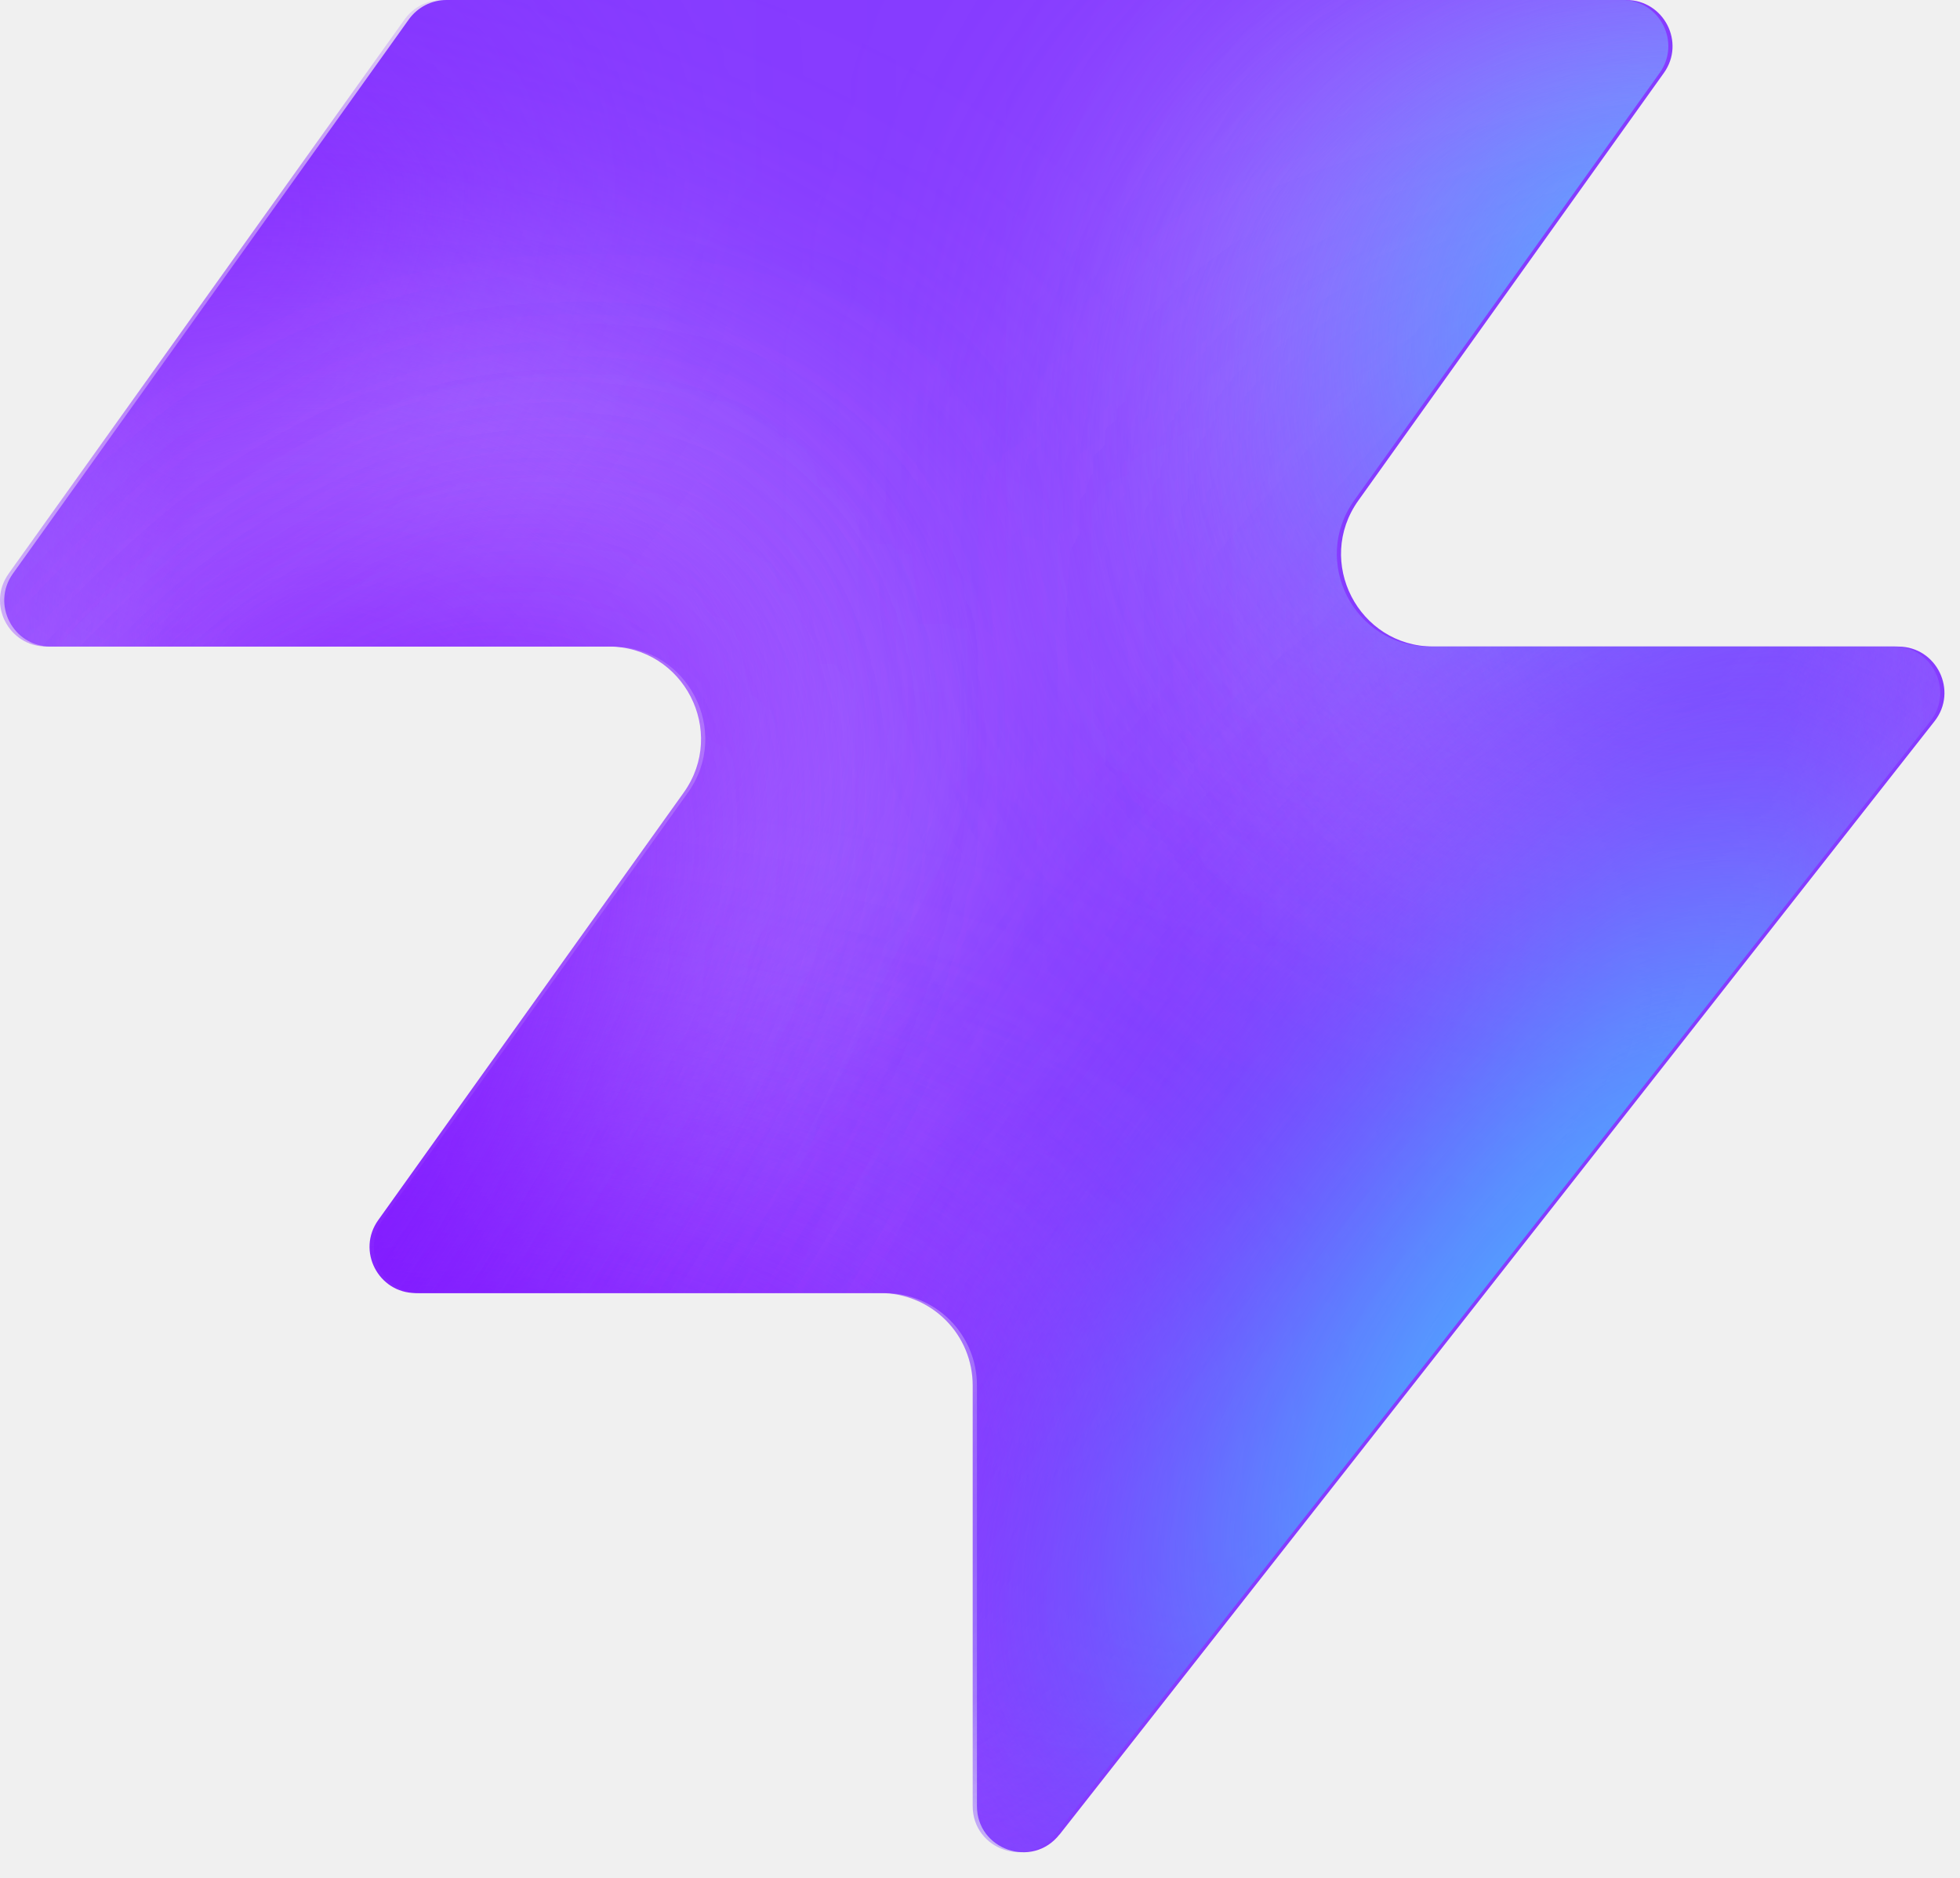
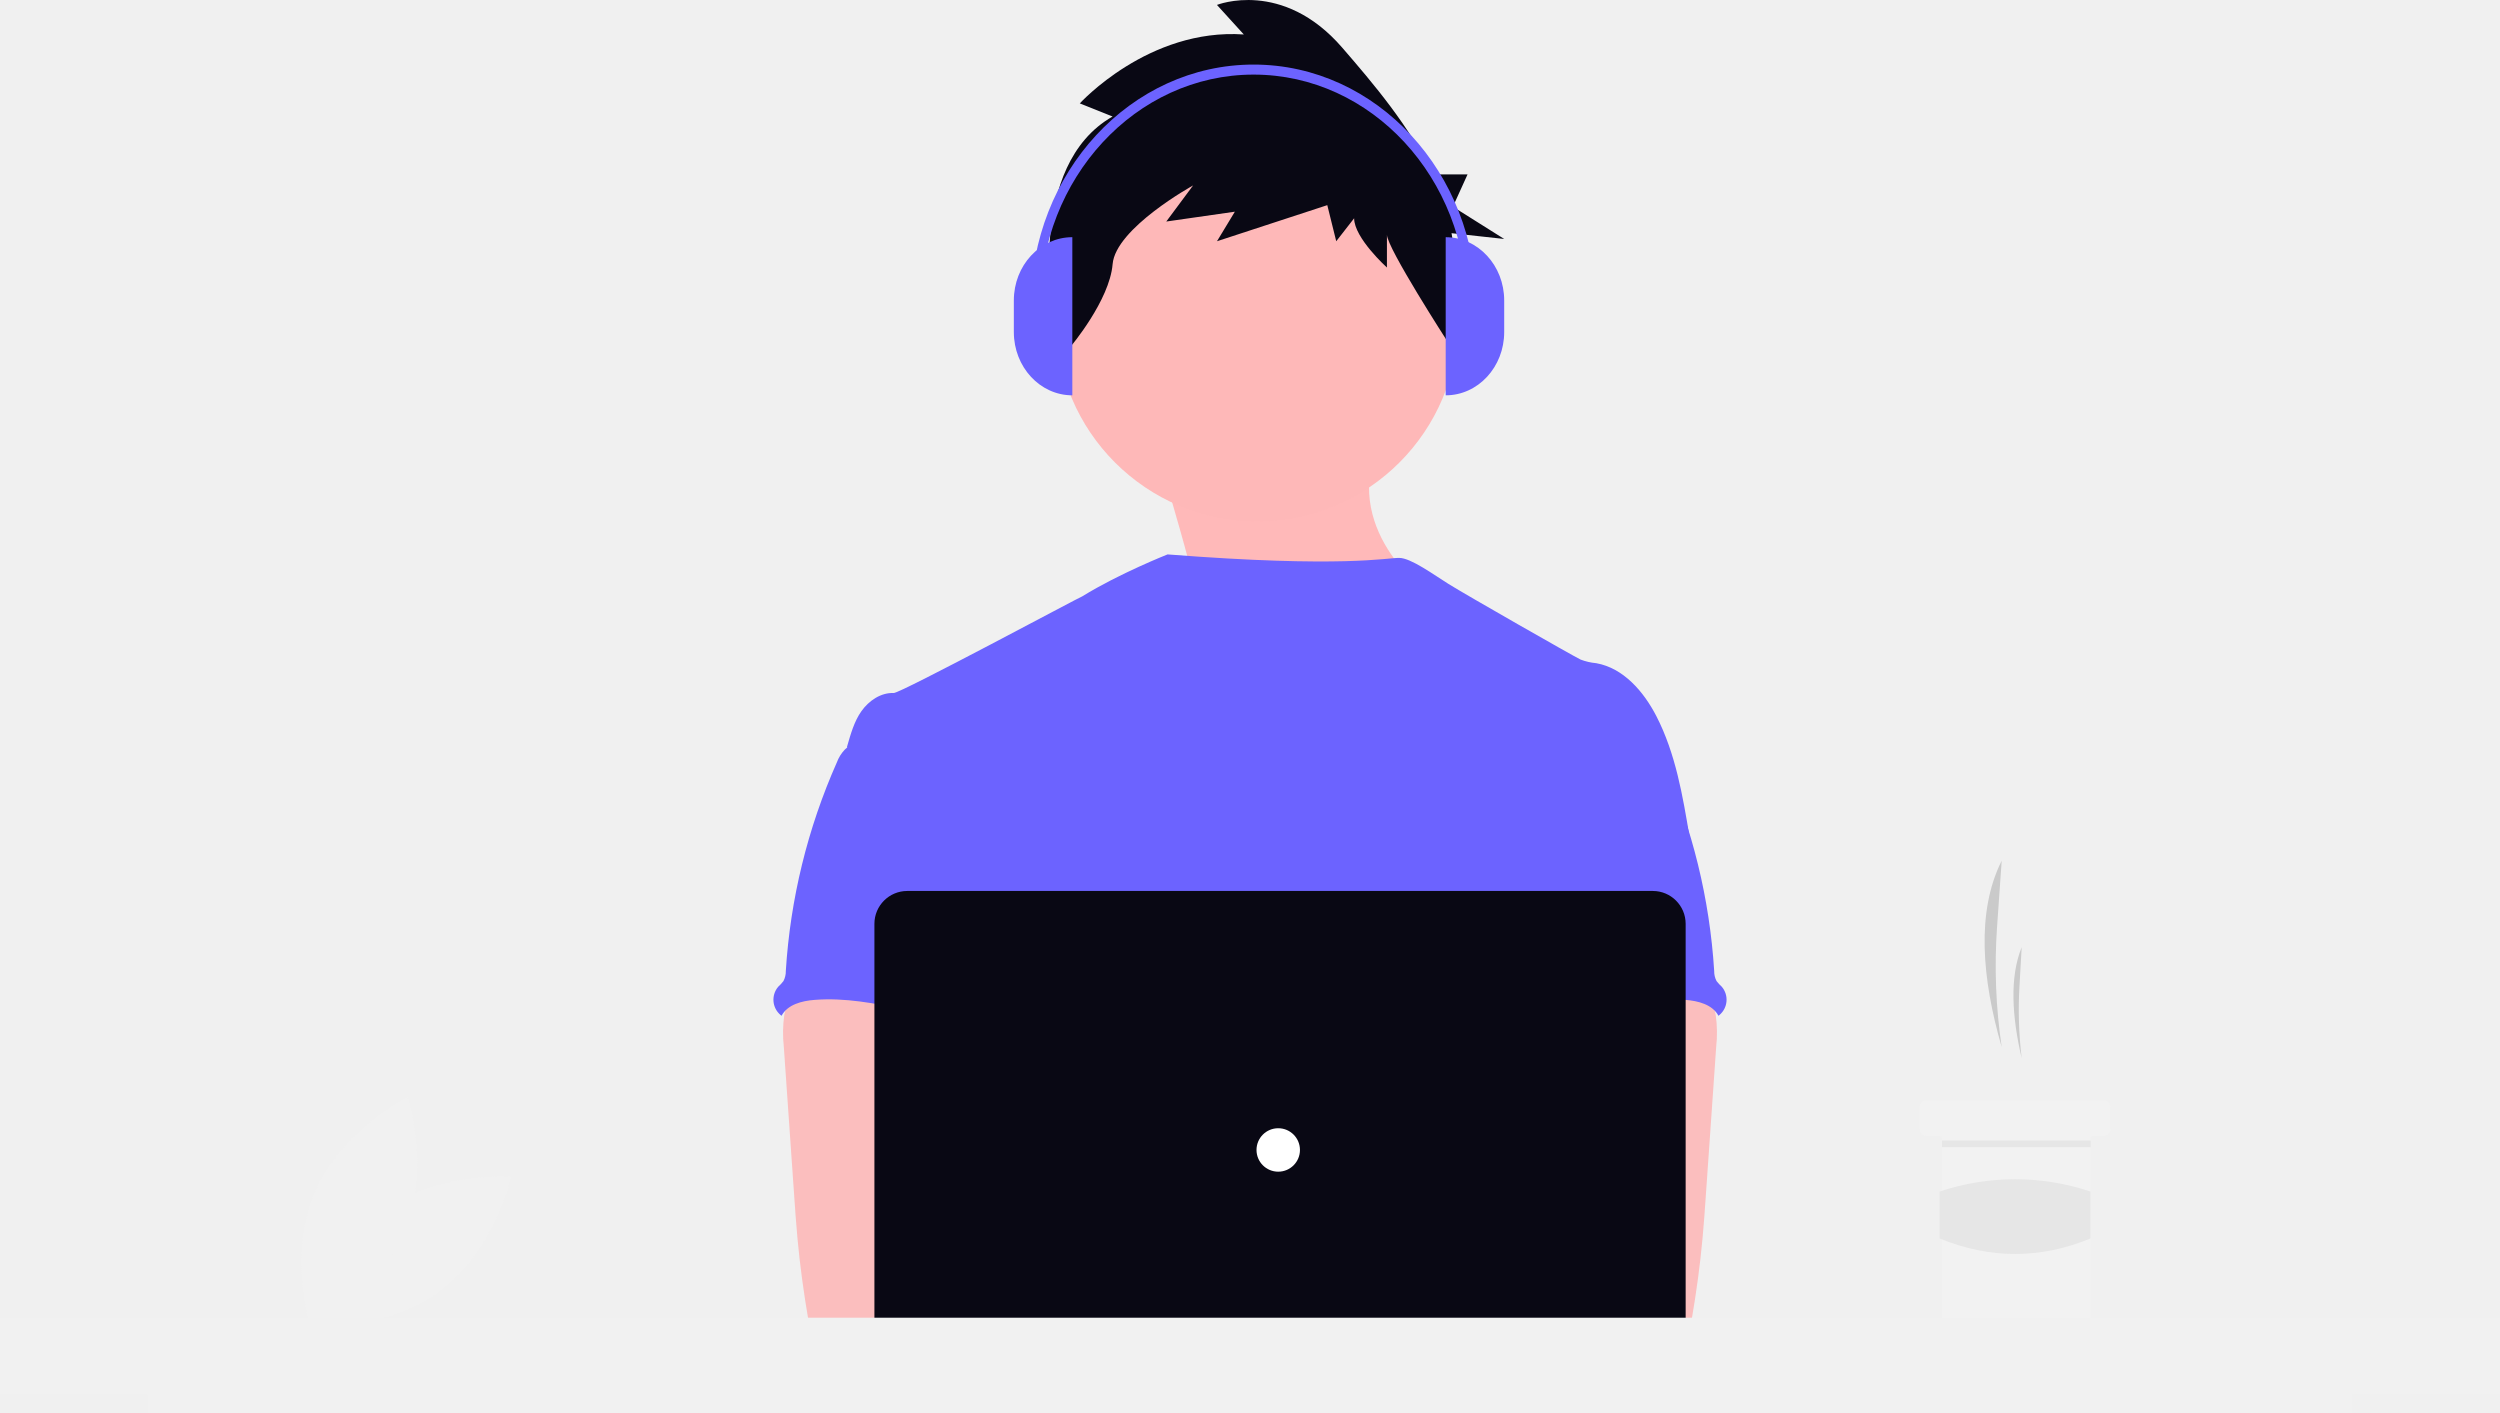
- <svg xmlns="http://www.w3.org/2000/svg" width="48" height="46" fill="none" viewBox="0 0 48 46">
-   <path fill="#863bff" d="M25.946 44.938c-.664.845-2.021.375-2.021-.698V33.937a2.26 2.26 0 0 0-2.262-2.262H10.287c-.92 0-1.456-1.04-.92-1.788l7.48-10.471c1.07-1.497 0-3.578-1.842-3.578H1.237c-.92 0-1.456-1.04-.92-1.788L10.013.474c.214-.297.556-.474.92-.474h28.894c.92 0 1.456 1.04.92 1.788l-7.48 10.471c-1.07 1.498 0 3.579 1.842 3.579h11.377c.943 0 1.473 1.088.89 1.83L25.947 44.94z" style="fill:#863bff;fill:color(display-p3 .525 .23 1);fill-opacity:1" />
-   <mask id="a" width="48" height="46" x="0" y="0" maskUnits="userSpaceOnUse" style="mask-type:alpha">
-     <path fill="#000" d="M25.842 44.938c-.664.844-2.021.375-2.021-.698V33.937a2.26 2.26 0 0 0-2.262-2.262H10.183c-.92 0-1.456-1.04-.92-1.788l7.48-10.471c1.07-1.498 0-3.579-1.842-3.579H1.133c-.92 0-1.456-1.04-.92-1.787L9.91.473c.214-.297.556-.474.92-.474h28.894c.92 0 1.456 1.04.92 1.788l-7.48 10.471c-1.07 1.498 0 3.578 1.842 3.578h11.377c.943 0 1.473 1.088.89 1.832L25.843 44.94z" style="fill:#000;fill-opacity:1" />
-   </mask>
-   <g mask="url(#a)">
-     <g filter="url(#b)">
-       <ellipse cx="5.508" cy="14.704" fill="#ede6ff" rx="5.508" ry="14.704" style="fill:#ede6ff;fill:color(display-p3 .927 .903 1);fill-opacity:1" transform="matrix(.00324 1 1 -.00324 -4.47 31.516)" />
-     </g>
-     <g filter="url(#c)">
-       <ellipse cx="10.399" cy="29.851" fill="#ede6ff" rx="10.399" ry="29.851" style="fill:#ede6ff;fill:color(display-p3 .927 .903 1);fill-opacity:1" transform="matrix(.00324 1 1 -.00324 -39.328 7.883)" />
-     </g>
-     <g filter="url(#d)">
-       <ellipse cx="5.508" cy="30.487" fill="#7e14ff" rx="5.508" ry="30.487" style="fill:#7e14ff;fill:color(display-p3 .492 .077 1);fill-opacity:1" transform="rotate(89.814 -25.913 -14.639)scale(1 -1)" />
-     </g>
-     <g filter="url(#e)">
-       <ellipse cx="5.508" cy="30.599" fill="#7e14ff" rx="5.508" ry="30.599" style="fill:#7e14ff;fill:color(display-p3 .492 .077 1);fill-opacity:1" transform="rotate(89.814 -32.644 -3.334)scale(1 -1)" />
-     </g>
-     <g filter="url(#f)">
-       <ellipse cx="5.508" cy="30.599" fill="#7e14ff" rx="5.508" ry="30.599" style="fill:#7e14ff;fill:color(display-p3 .492 .077 1);fill-opacity:1" transform="matrix(.00324 1 1 -.00324 -34.34 30.47)" />
-     </g>
-     <g filter="url(#g)">
-       <ellipse cx="14.072" cy="22.078" fill="#ede6ff" rx="14.072" ry="22.078" style="fill:#ede6ff;fill:color(display-p3 .927 .903 1);fill-opacity:1" transform="rotate(93.35 24.506 48.493)scale(-1 1)" />
-     </g>
-     <g filter="url(#h)">
-       <ellipse cx="3.47" cy="21.501" fill="#7e14ff" rx="3.47" ry="21.501" style="fill:#7e14ff;fill:color(display-p3 .492 .077 1);fill-opacity:1" transform="rotate(89.009 28.708 47.59)scale(-1 1)" />
-     </g>
-     <g filter="url(#i)">
-       <ellipse cx="3.47" cy="21.501" fill="#7e14ff" rx="3.47" ry="21.501" style="fill:#7e14ff;fill:color(display-p3 .492 .077 1);fill-opacity:1" transform="rotate(89.009 28.708 47.59)scale(-1 1)" />
-     </g>
-     <g filter="url(#j)">
-       <ellipse cx=".387" cy="8.972" fill="#7e14ff" rx="4.407" ry="29.108" style="fill:#7e14ff;fill:color(display-p3 .492 .077 1);fill-opacity:1" transform="rotate(39.51 .387 8.972)" />
-     </g>
-     <g filter="url(#k)">
-       <ellipse cx="47.523" cy="-6.092" fill="#7e14ff" rx="4.407" ry="29.108" style="fill:#7e14ff;fill:color(display-p3 .492 .077 1);fill-opacity:1" transform="rotate(37.892 47.523 -6.092)" />
-     </g>
-     <g filter="url(#l)">
-       <ellipse cx="41.412" cy="6.333" fill="#47bfff" rx="5.971" ry="9.665" style="fill:#47bfff;fill:color(display-p3 .28 .748 1);fill-opacity:1" transform="rotate(37.892 41.412 6.333)" />
-     </g>
-     <g filter="url(#m)">
-       <ellipse cx="-1.879" cy="38.332" fill="#7e14ff" rx="4.407" ry="29.108" style="fill:#7e14ff;fill:color(display-p3 .492 .077 1);fill-opacity:1" transform="rotate(37.892 -1.88 38.332)" />
-     </g>
-     <g filter="url(#n)">
-       <ellipse cx="-1.879" cy="38.332" fill="#7e14ff" rx="4.407" ry="29.108" style="fill:#7e14ff;fill:color(display-p3 .492 .077 1);fill-opacity:1" transform="rotate(37.892 -1.88 38.332)" />
-     </g>
-     <g filter="url(#o)">
-       <ellipse cx="35.651" cy="29.907" fill="#7e14ff" rx="4.407" ry="29.108" style="fill:#7e14ff;fill:color(display-p3 .492 .077 1);fill-opacity:1" transform="rotate(37.892 35.651 29.907)" />
-     </g>
-     <g filter="url(#p)">
-       <ellipse cx="38.418" cy="32.4" fill="#47bfff" rx="5.971" ry="15.297" style="fill:#47bfff;fill:color(display-p3 .28 .748 1);fill-opacity:1" transform="rotate(37.892 38.418 32.4)" />
-     </g>
+ <svg xmlns="http://www.w3.org/2000/svg" width="878.63" height="496.388" viewBox="0 0 878.63 496.388" role="img" artist="Katerina Limpitsouni" source="https://undraw.co/">
+   <g id="Group_69" data-name="Group 69" transform="translate(-520.685 -285.112)">
+     <path id="Path_1089-151" data-name="Path 1089" d="M294.716,621.2c-19.511,14.544-25.04,40.135-25.04,40.135s26.1,2.009,45.615-12.535,25.04-40.135,25.04-40.135S314.227,606.659,294.716,621.2Z" transform="translate(360 90)" fill="#f1f1f1" />
+     <path id="Path_1090-152" data-name="Path 1090" d="M302.844,628.032c-9.377,22.456-32.862,34.028-32.862,34.028s-8.281-24.837,1.1-47.293,32.862-34.028,32.862-34.028S312.221,605.576,302.844,628.032Z" transform="translate(360 90)" fill="#f1f1f1" />
+     <path id="Path_1091-153" data-name="Path 1091" d="M864.187,563.114h0a194.649,194.649,0,0,1-1.633-42.2l1.633-23.307h0C855.187,515.52,857.221,539.09,864.187,563.114Z" transform="translate(360 90)" fill="#cacaca" />
+     <path id="Path_274-154" data-name="Path 274" d="M449.813,336.284s23.446,77.372,16.412,86.751,75.028-51.582,75.028-51.582-30.48-21.1-18.757-51.582Z" transform="translate(482.023 122.697)" fill="#ffb9b9" />
+     <path id="Path_1092-155" data-name="Path 1092" d="M871.205,567.013h0a143.092,143.092,0,0,1-.786-25.116l.786-13.873h0C866.875,538.683,867.854,552.713,871.205,567.013Z" transform="translate(360 90)" fill="#cacaca" />
+     <path id="Path_1093-156" data-name="Path 1093" d="M902.4,584.17v7.8a2.351,2.351,0,0,1-2.339,2.339h-3.9a.777.777,0,0,0-.78.78V659.03a2.352,2.352,0,0,1-2.339,2.339H845.476a2.341,2.341,0,0,1-2.339-2.339V595.087a.782.782,0,0,0-.78-.78h-4.679a2.341,2.341,0,0,1-2.339-2.339v-7.8a2.336,2.336,0,0,1,2.339-2.339h62.383A2.346,2.346,0,0,1,902.4,584.17Z" transform="translate(360 90)" fill="#f2f2f2" />
+     <rect id="Rectangle_346" data-name="Rectangle 346" width="52.246" height="2.339" transform="translate(1203.207 685.945)" fill="#e6e6e6" />
+     <path id="Path_1094-157" data-name="Path 1094" d="M895.383,630.369c-17.483,7.235-35.156,7.315-53.026,0V613.888a83.274,83.274,0,0,1,53.026,0Z" transform="translate(360 90)" fill="#e6e6e6" />
+     <circle id="Ellipse_276" data-name="Ellipse 276" cx="70.666" cy="70.666" r="70.666" transform="translate(891.872 327.045)" fill="#feb8b8" />
+     <path id="Path_1095-158" data-name="Path 1095" d="M754.52,489.43c-2.43-14.619-4.936-29.519-11.731-42.689-4.466-8.626-11.554-16.847-21.11-18.552a20.421,20.421,0,0,1-5.5-1.272c-2.8-1.349-40.425-22.827-46.405-26.568-5.135-3.212-13.24-9.158-17.327-9.158-4.112-.09-19.878,3.579-81.414-1.231,0,0-16.9,6.663-29.985,14.743-.2-.131-63.869,34.06-66.261,33.97-4.53-.191-8.741,2.71-11.338,6.362s-3.814,8.174-5.089,12.546c13.907,30.97,26.631,61.98,40.539,92.95a7.931,7.931,0,0,1,1.006,3.815,9.309,9.309,0,0,1-1.73,3.815c-6.82,10.956-6.6,24.736-5.858,37.613s1.668,26.478-4.087,38.02c-1.565,3.169-3.6,6.069-5.089,9.238-3.486,7.177-4.746,30.131-2.71,37.842l255.121,7.309C730.068,673.1,754.52,489.43,754.52,489.43Z" transform="translate(360 90)" fill="#6c63ff" />
+     <path id="Path_1421-159" data-name="Path 1421" d="M436.31,551.9a45.045,45.045,0,0,0-.153,11.109l3.656,52.513c.343,4.949.681,9.887,1.146,14.824.877,9.581,2.188,19.086,3.815,28.578a5.09,5.09,0,0,0,5.216,4.949c16.1,3.406,32.726,3.27,49.153,2.342,25.067-1.4,89.2-4.046,93.116-9.136s1.635-13.322-3.474-17.438-89.739-14.149-89.739-14.149c.827-6.553,3.321-12.724,5.688-18.946,4.25-11.035,8.22-22.432,8.3-34.253s-4.377-24.25-14.061-31.022c-7.966-5.56-18.221-6.591-27.928-6.362-7.062.2-19.265-1.489-25.716,1.272C440.223,538.431,437.264,546.9,436.31,551.9Z" transform="translate(360 90)" fill="#fbbebe" />
+     <path id="Path_1430-160" data-name="Path 1430" d="M457.627,458.523a13.169,13.169,0,0,0-2.824,4.518,213.588,213.588,0,0,0-17.941,73.316,7.329,7.329,0,0,1-.827,3.55,15.535,15.535,0,0,1-1.87,2.023,7.024,7.024,0,0,0,.84,9.9q.173.146.356.281c2.1-3.951,7.125-5.242,11.592-5.586,21.389-1.692,42.282,8.259,63.734,7.508-1.514-5.23-3.691-10.256-4.925-15.548-5.459-23.5,8.156-49.089-.191-71.726-1.668-4.53-4.453-8.983-8.843-10.968a23.554,23.554,0,0,0-5.662-1.5c-5.421-.979-16.212-5.166-21.453-3.486-1.935.624-2.7,2.443-4.3,3.542C462.877,455.9,459.646,456.474,457.627,458.523Z" transform="translate(360 90)" fill="#6c63ff" />
+     <path id="Path_1421-2-161" data-name="Path 1421" d="M754.672,536.183c-6.451-2.762-18.653-1.069-25.716-1.272-9.707-.229-19.962.8-27.928,6.362-9.684,6.772-14.137,19.2-14.061,31.022s4.046,23.218,8.3,34.253c2.366,6.222,4.861,12.393,5.688,18.946,0,0-84.63,10.034-89.739,14.149s-7.392,12.348-3.474,17.438,126.173,10.2,142.269,6.794a5.09,5.09,0,0,0,5.216-4.949c1.627-9.491,2.937-19,3.815-28.578.465-4.937.8-9.874,1.146-14.824l3.657-52.513a45.045,45.045,0,0,0-.153-11.109C762.736,546.9,759.777,538.431,754.672,536.183Z" transform="translate(360 90)" fill="#fbbebe" />
+     <path id="Path_1430-2-162" data-name="Path 1430" d="M734.687,454.346c-1.6-1.1-2.366-2.918-4.3-3.542-5.241-1.68-16.032,2.507-21.453,3.486a23.554,23.554,0,0,0-5.662,1.5c-4.389,1.985-7.175,6.438-8.843,10.968-8.347,22.637,5.268,48.224-.191,71.726-1.234,5.293-3.411,10.318-4.925,15.548,21.453.751,42.346-9.2,63.734-7.508,4.467.343,9.493,1.635,11.592,5.586q.183-.135.356-.281a7.024,7.024,0,0,0,.84-9.9,15.53,15.53,0,0,1-1.87-2.023,7.329,7.329,0,0,1-.827-3.55A213.586,213.586,0,0,0,745.2,463.041a13.169,13.169,0,0,0-2.824-4.518C740.354,456.474,737.123,455.9,734.687,454.346Z" transform="translate(360 90)" fill="#6c63ff" />
+     <circle id="Ellipse_188" data-name="Ellipse 188" cx="19.073" cy="19.073" r="19.073" transform="translate(922.536 718.237)" fill="#fbbebe" />
+     <circle id="Ellipse_189" data-name="Ellipse 189" cx="19.073" cy="19.073" r="19.073" transform="translate(964.768 718.237)" fill="#fbbebe" />
+     <path id="Path_1096-163" data-name="Path 1096" d="M741.572,690.288H479.542A11.552,11.552,0,0,1,468,678.75V519.783a11.552,11.552,0,0,1,11.539-11.539H741.572a11.552,11.552,0,0,1,11.539,11.539V678.75a11.552,11.552,0,0,1-11.539,11.539Z" transform="translate(360 90)" fill="#090814" />
+     <circle id="Ellipse_263" data-name="Ellipse 263" cx="7.635" cy="7.635" r="7.635" transform="translate(962.287 681.632)" fill="#fff" />
+     <path id="Path_1097-164" data-name="Path 1097" d="M878.63,449.724H0v27H51.97V483H826.68v-6.276h51.95Z" transform="translate(520.685 298.5)" fill="#f1f1f1" />
+     <path id="Path_983-165" data-name="Path 983" d="M351.107,331.2l-11.517-4.608s24.105-26.533,57.632-24.227l-9.432-10.383s23.052-9.229,44.011,15c11.017,12.735,23.763,27.706,31.717,44.567h12.345l-5.151,11.345,18.031,11.345-18.508-2.03a62.776,62.776,0,0,1-1.751,29.381l.508,8.967s-21.464-33.212-21.464-37.82v11.538S436,373.882,436,366.96l-6.288,8.077-3.144-12.687L387.8,375.036l6.283-10.388-24.105,3.461,9.431-12.687s-27.244,15-28.292,27.688-14.669,28.84-14.669,28.84l-6.288-11.537S320.729,348.5,351.107,331.2Z" transform="translate(560.596 -5.14)" fill="#090814" />
+     <path id="Path_1098-166" data-name="Path 1098" d="M537.556,334.049h0C526.2,334.049,517,324.1,517,311.82h0V300.7c0-12.277,9.2-22.229,20.559-22.229h0Z" transform="translate(360 90)" fill="#6c63ff" />
+     <path id="Path_1099-167" data-name="Path 1099" d="M668.779,278.476h0c11.355,0,20.559,9.952,20.559,22.229V311.82c0,12.277-9.2,22.229-20.559,22.229h0Z" transform="translate(360 90)" fill="#6c63ff" />
+     <path id="Path_1100-168" data-name="Path 1100" d="M679.553,302.452h-3.262c0-44.73-33.656-81.121-75.026-81.121s-75.026,36.391-75.026,81.121h-3.262c0-46.675,35.12-84.648,78.288-84.648S679.553,255.777,679.553,302.452Z" transform="translate(360 90)" fill="#6c63ff" />
  </g>
-   <defs>
-     <filter id="b" width="60.045" height="41.654" x="-19.77" y="16.149" color-interpolation-filters="sRGB" filterUnits="userSpaceOnUse">
-       <feFlood flood-opacity="0" result="BackgroundImageFix" />
-       <feBlend in="SourceGraphic" in2="BackgroundImageFix" result="shape" />
-       <feGaussianBlur result="effect1_foregroundBlur_2002_17158" stdDeviation="7.659" />
-     </filter>
-     <filter id="c" width="90.34" height="51.437" x="-54.613" y="-7.533" color-interpolation-filters="sRGB" filterUnits="userSpaceOnUse">
-       <feFlood flood-opacity="0" result="BackgroundImageFix" />
-       <feBlend in="SourceGraphic" in2="BackgroundImageFix" result="shape" />
-       <feGaussianBlur result="effect1_foregroundBlur_2002_17158" stdDeviation="7.659" />
-     </filter>
-     <filter id="d" width="79.355" height="29.4" x="-49.64" y="2.03" color-interpolation-filters="sRGB" filterUnits="userSpaceOnUse">
-       <feFlood flood-opacity="0" result="BackgroundImageFix" />
-       <feBlend in="SourceGraphic" in2="BackgroundImageFix" result="shape" />
-       <feGaussianBlur result="effect1_foregroundBlur_2002_17158" stdDeviation="4.596" />
-     </filter>
-     <filter id="e" width="79.579" height="29.4" x="-45.045" y="20.029" color-interpolation-filters="sRGB" filterUnits="userSpaceOnUse">
-       <feFlood flood-opacity="0" result="BackgroundImageFix" />
-       <feBlend in="SourceGraphic" in2="BackgroundImageFix" result="shape" />
-       <feGaussianBlur result="effect1_foregroundBlur_2002_17158" stdDeviation="4.596" />
-     </filter>
-     <filter id="f" width="79.579" height="29.4" x="-43.513" y="21.178" color-interpolation-filters="sRGB" filterUnits="userSpaceOnUse">
-       <feFlood flood-opacity="0" result="BackgroundImageFix" />
-       <feBlend in="SourceGraphic" in2="BackgroundImageFix" result="shape" />
-       <feGaussianBlur result="effect1_foregroundBlur_2002_17158" stdDeviation="4.596" />
-     </filter>
-     <filter id="g" width="74.749" height="58.852" x="15.756" y="-17.901" color-interpolation-filters="sRGB" filterUnits="userSpaceOnUse">
-       <feFlood flood-opacity="0" result="BackgroundImageFix" />
-       <feBlend in="SourceGraphic" in2="BackgroundImageFix" result="shape" />
-       <feGaussianBlur result="effect1_foregroundBlur_2002_17158" stdDeviation="7.659" />
-     </filter>
-     <filter id="h" width="61.377" height="25.362" x="23.548" y="2.284" color-interpolation-filters="sRGB" filterUnits="userSpaceOnUse">
-       <feFlood flood-opacity="0" result="BackgroundImageFix" />
-       <feBlend in="SourceGraphic" in2="BackgroundImageFix" result="shape" />
-       <feGaussianBlur result="effect1_foregroundBlur_2002_17158" stdDeviation="4.596" />
-     </filter>
-     <filter id="i" width="61.377" height="25.362" x="23.548" y="2.284" color-interpolation-filters="sRGB" filterUnits="userSpaceOnUse">
-       <feFlood flood-opacity="0" result="BackgroundImageFix" />
-       <feBlend in="SourceGraphic" in2="BackgroundImageFix" result="shape" />
-       <feGaussianBlur result="effect1_foregroundBlur_2002_17158" stdDeviation="4.596" />
-     </filter>
-     <filter id="j" width="56.045" height="63.649" x="-27.636" y="-22.853" color-interpolation-filters="sRGB" filterUnits="userSpaceOnUse">
-       <feFlood flood-opacity="0" result="BackgroundImageFix" />
-       <feBlend in="SourceGraphic" in2="BackgroundImageFix" result="shape" />
-       <feGaussianBlur result="effect1_foregroundBlur_2002_17158" stdDeviation="4.596" />
-     </filter>
-     <filter id="k" width="54.814" height="64.646" x="20.116" y="-38.415" color-interpolation-filters="sRGB" filterUnits="userSpaceOnUse">
-       <feFlood flood-opacity="0" result="BackgroundImageFix" />
-       <feBlend in="SourceGraphic" in2="BackgroundImageFix" result="shape" />
-       <feGaussianBlur result="effect1_foregroundBlur_2002_17158" stdDeviation="4.596" />
-     </filter>
-     <filter id="l" width="33.541" height="35.313" x="24.641" y="-11.323" color-interpolation-filters="sRGB" filterUnits="userSpaceOnUse">
-       <feFlood flood-opacity="0" result="BackgroundImageFix" />
-       <feBlend in="SourceGraphic" in2="BackgroundImageFix" result="shape" />
-       <feGaussianBlur result="effect1_foregroundBlur_2002_17158" stdDeviation="4.596" />
-     </filter>
-     <filter id="m" width="54.814" height="64.646" x="-29.286" y="6.009" color-interpolation-filters="sRGB" filterUnits="userSpaceOnUse">
-       <feFlood flood-opacity="0" result="BackgroundImageFix" />
-       <feBlend in="SourceGraphic" in2="BackgroundImageFix" result="shape" />
-       <feGaussianBlur result="effect1_foregroundBlur_2002_17158" stdDeviation="4.596" />
-     </filter>
-     <filter id="n" width="54.814" height="64.646" x="-29.286" y="6.009" color-interpolation-filters="sRGB" filterUnits="userSpaceOnUse">
-       <feFlood flood-opacity="0" result="BackgroundImageFix" />
-       <feBlend in="SourceGraphic" in2="BackgroundImageFix" result="shape" />
-       <feGaussianBlur result="effect1_foregroundBlur_2002_17158" stdDeviation="4.596" />
-     </filter>
-     <filter id="o" width="54.814" height="64.646" x="8.244" y="-2.416" color-interpolation-filters="sRGB" filterUnits="userSpaceOnUse">
-       <feFlood flood-opacity="0" result="BackgroundImageFix" />
-       <feBlend in="SourceGraphic" in2="BackgroundImageFix" result="shape" />
-       <feGaussianBlur result="effect1_foregroundBlur_2002_17158" stdDeviation="4.596" />
-     </filter>
-     <filter id="p" width="39.409" height="43.623" x="18.713" y="10.588" color-interpolation-filters="sRGB" filterUnits="userSpaceOnUse">
-       <feFlood flood-opacity="0" result="BackgroundImageFix" />
-       <feBlend in="SourceGraphic" in2="BackgroundImageFix" result="shape" />
-       <feGaussianBlur result="effect1_foregroundBlur_2002_17158" stdDeviation="4.596" />
-     </filter>
-   </defs>
</svg>
